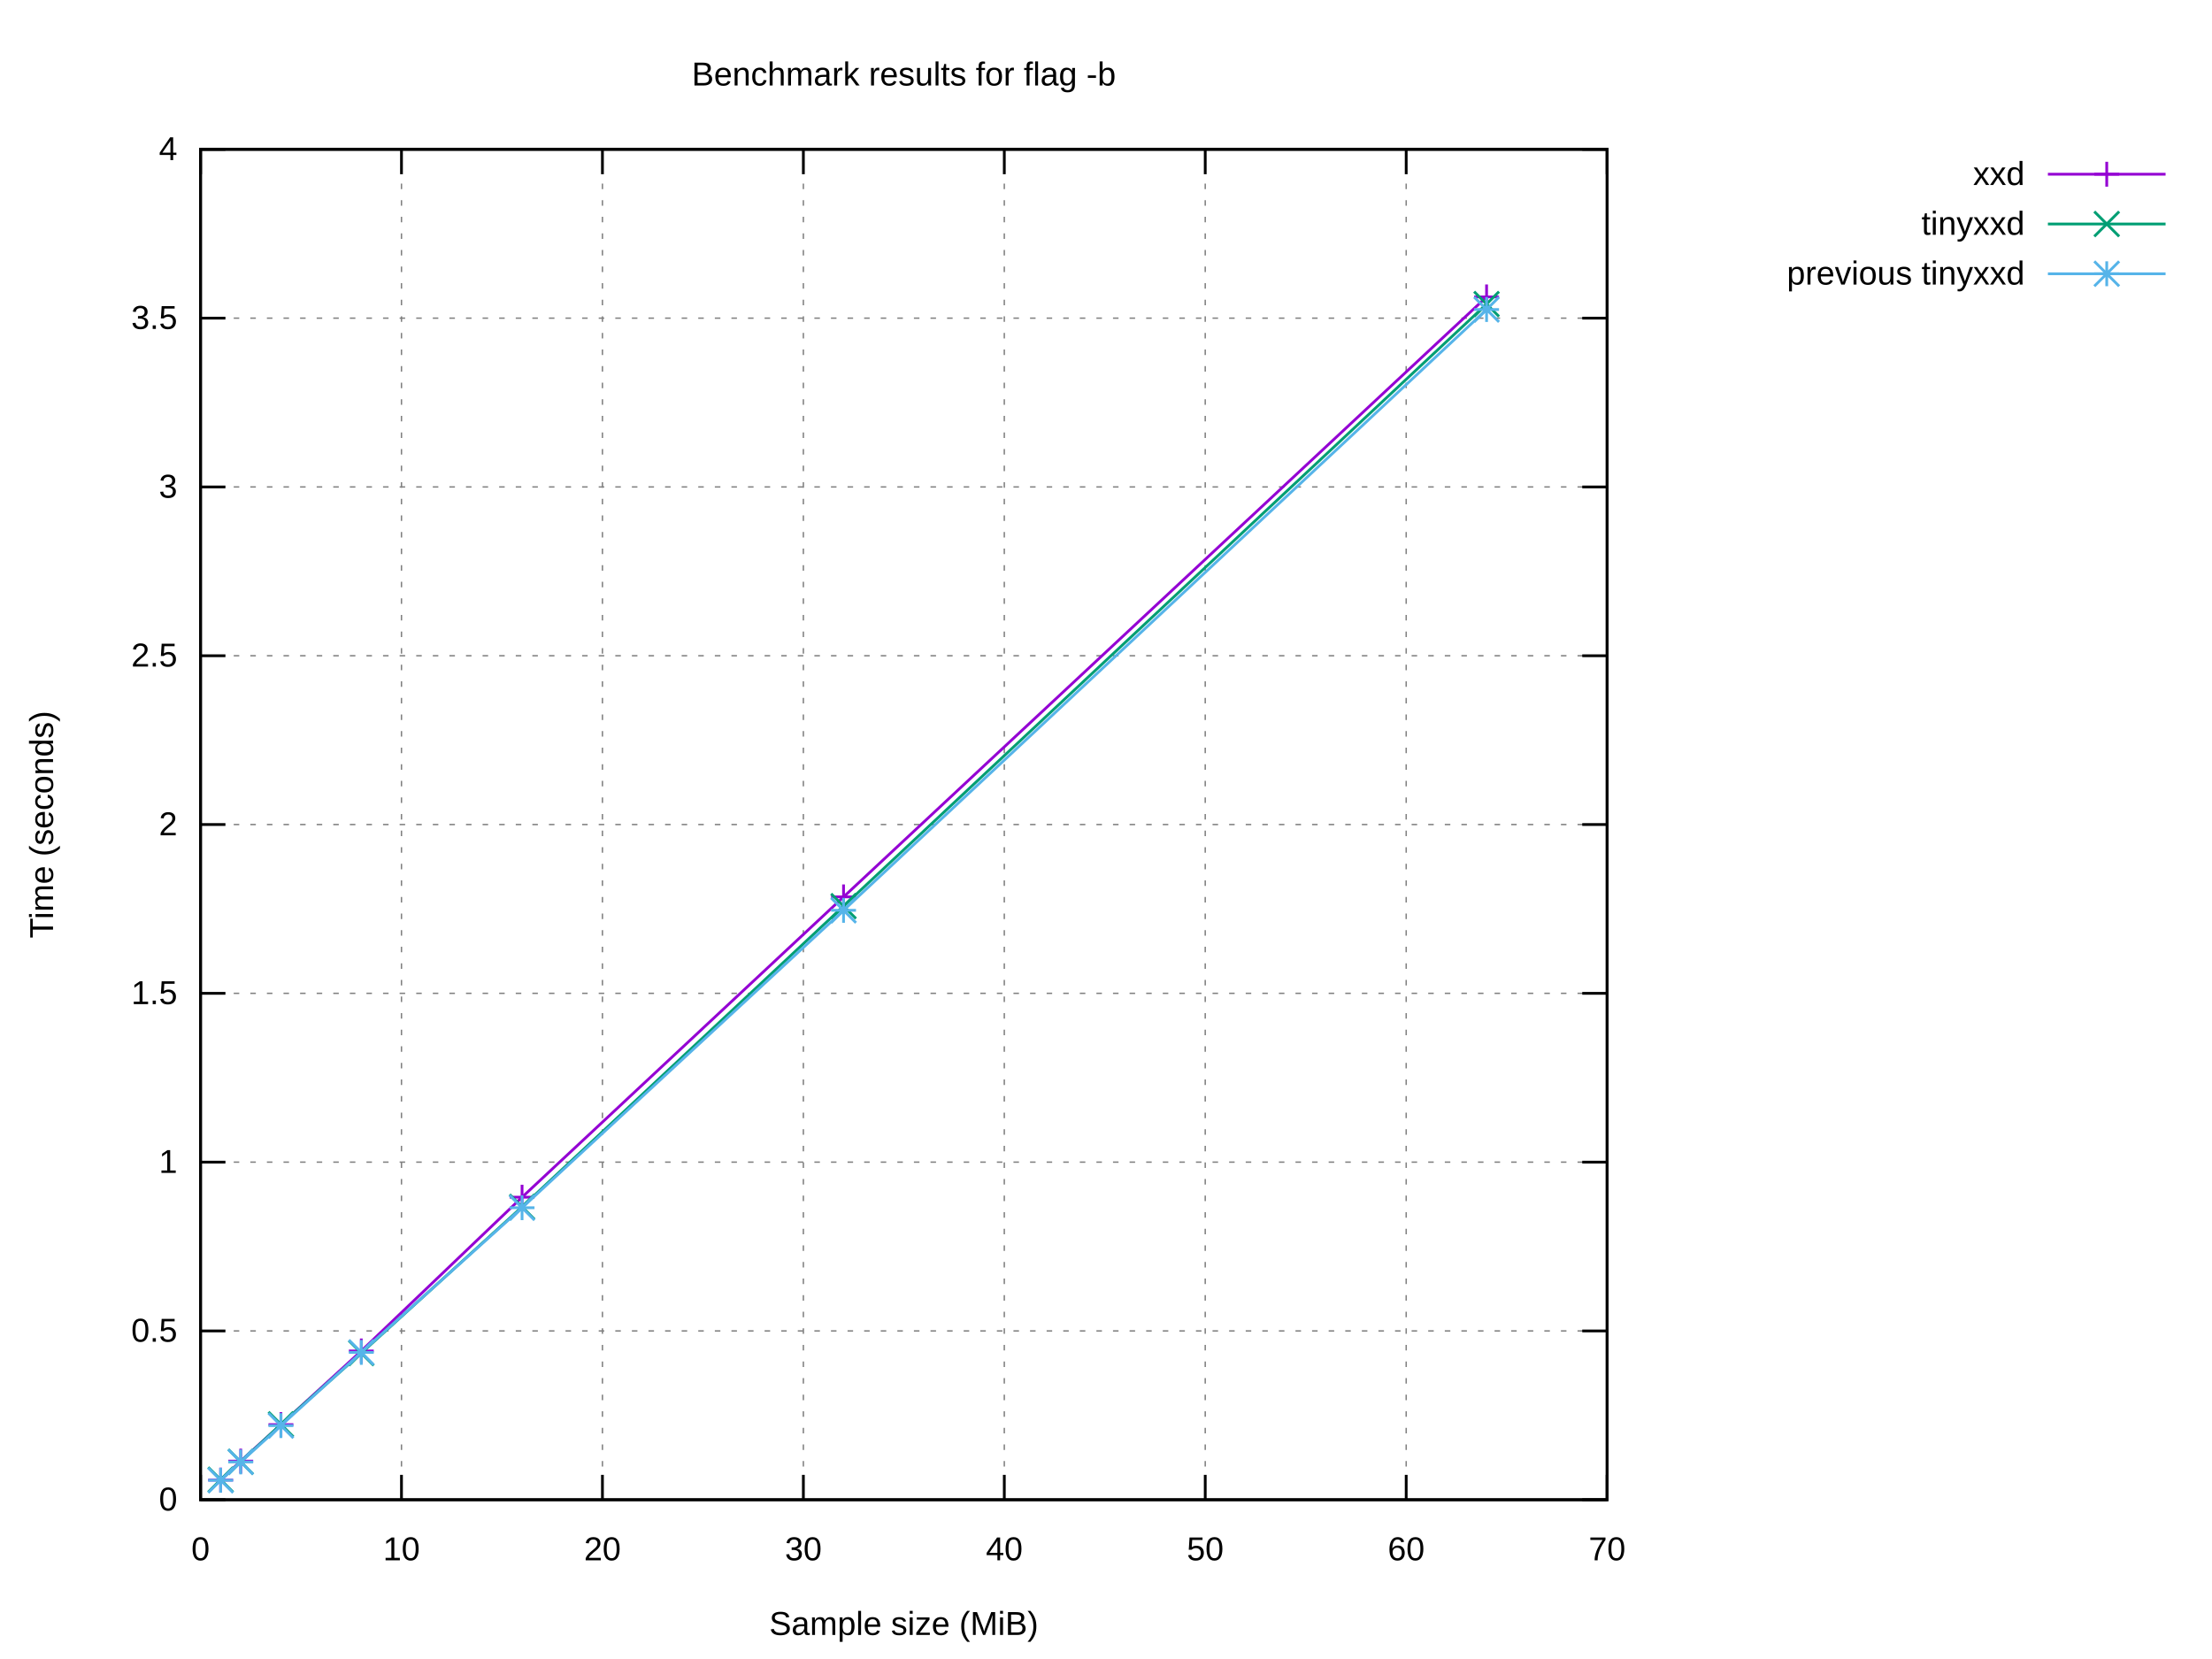
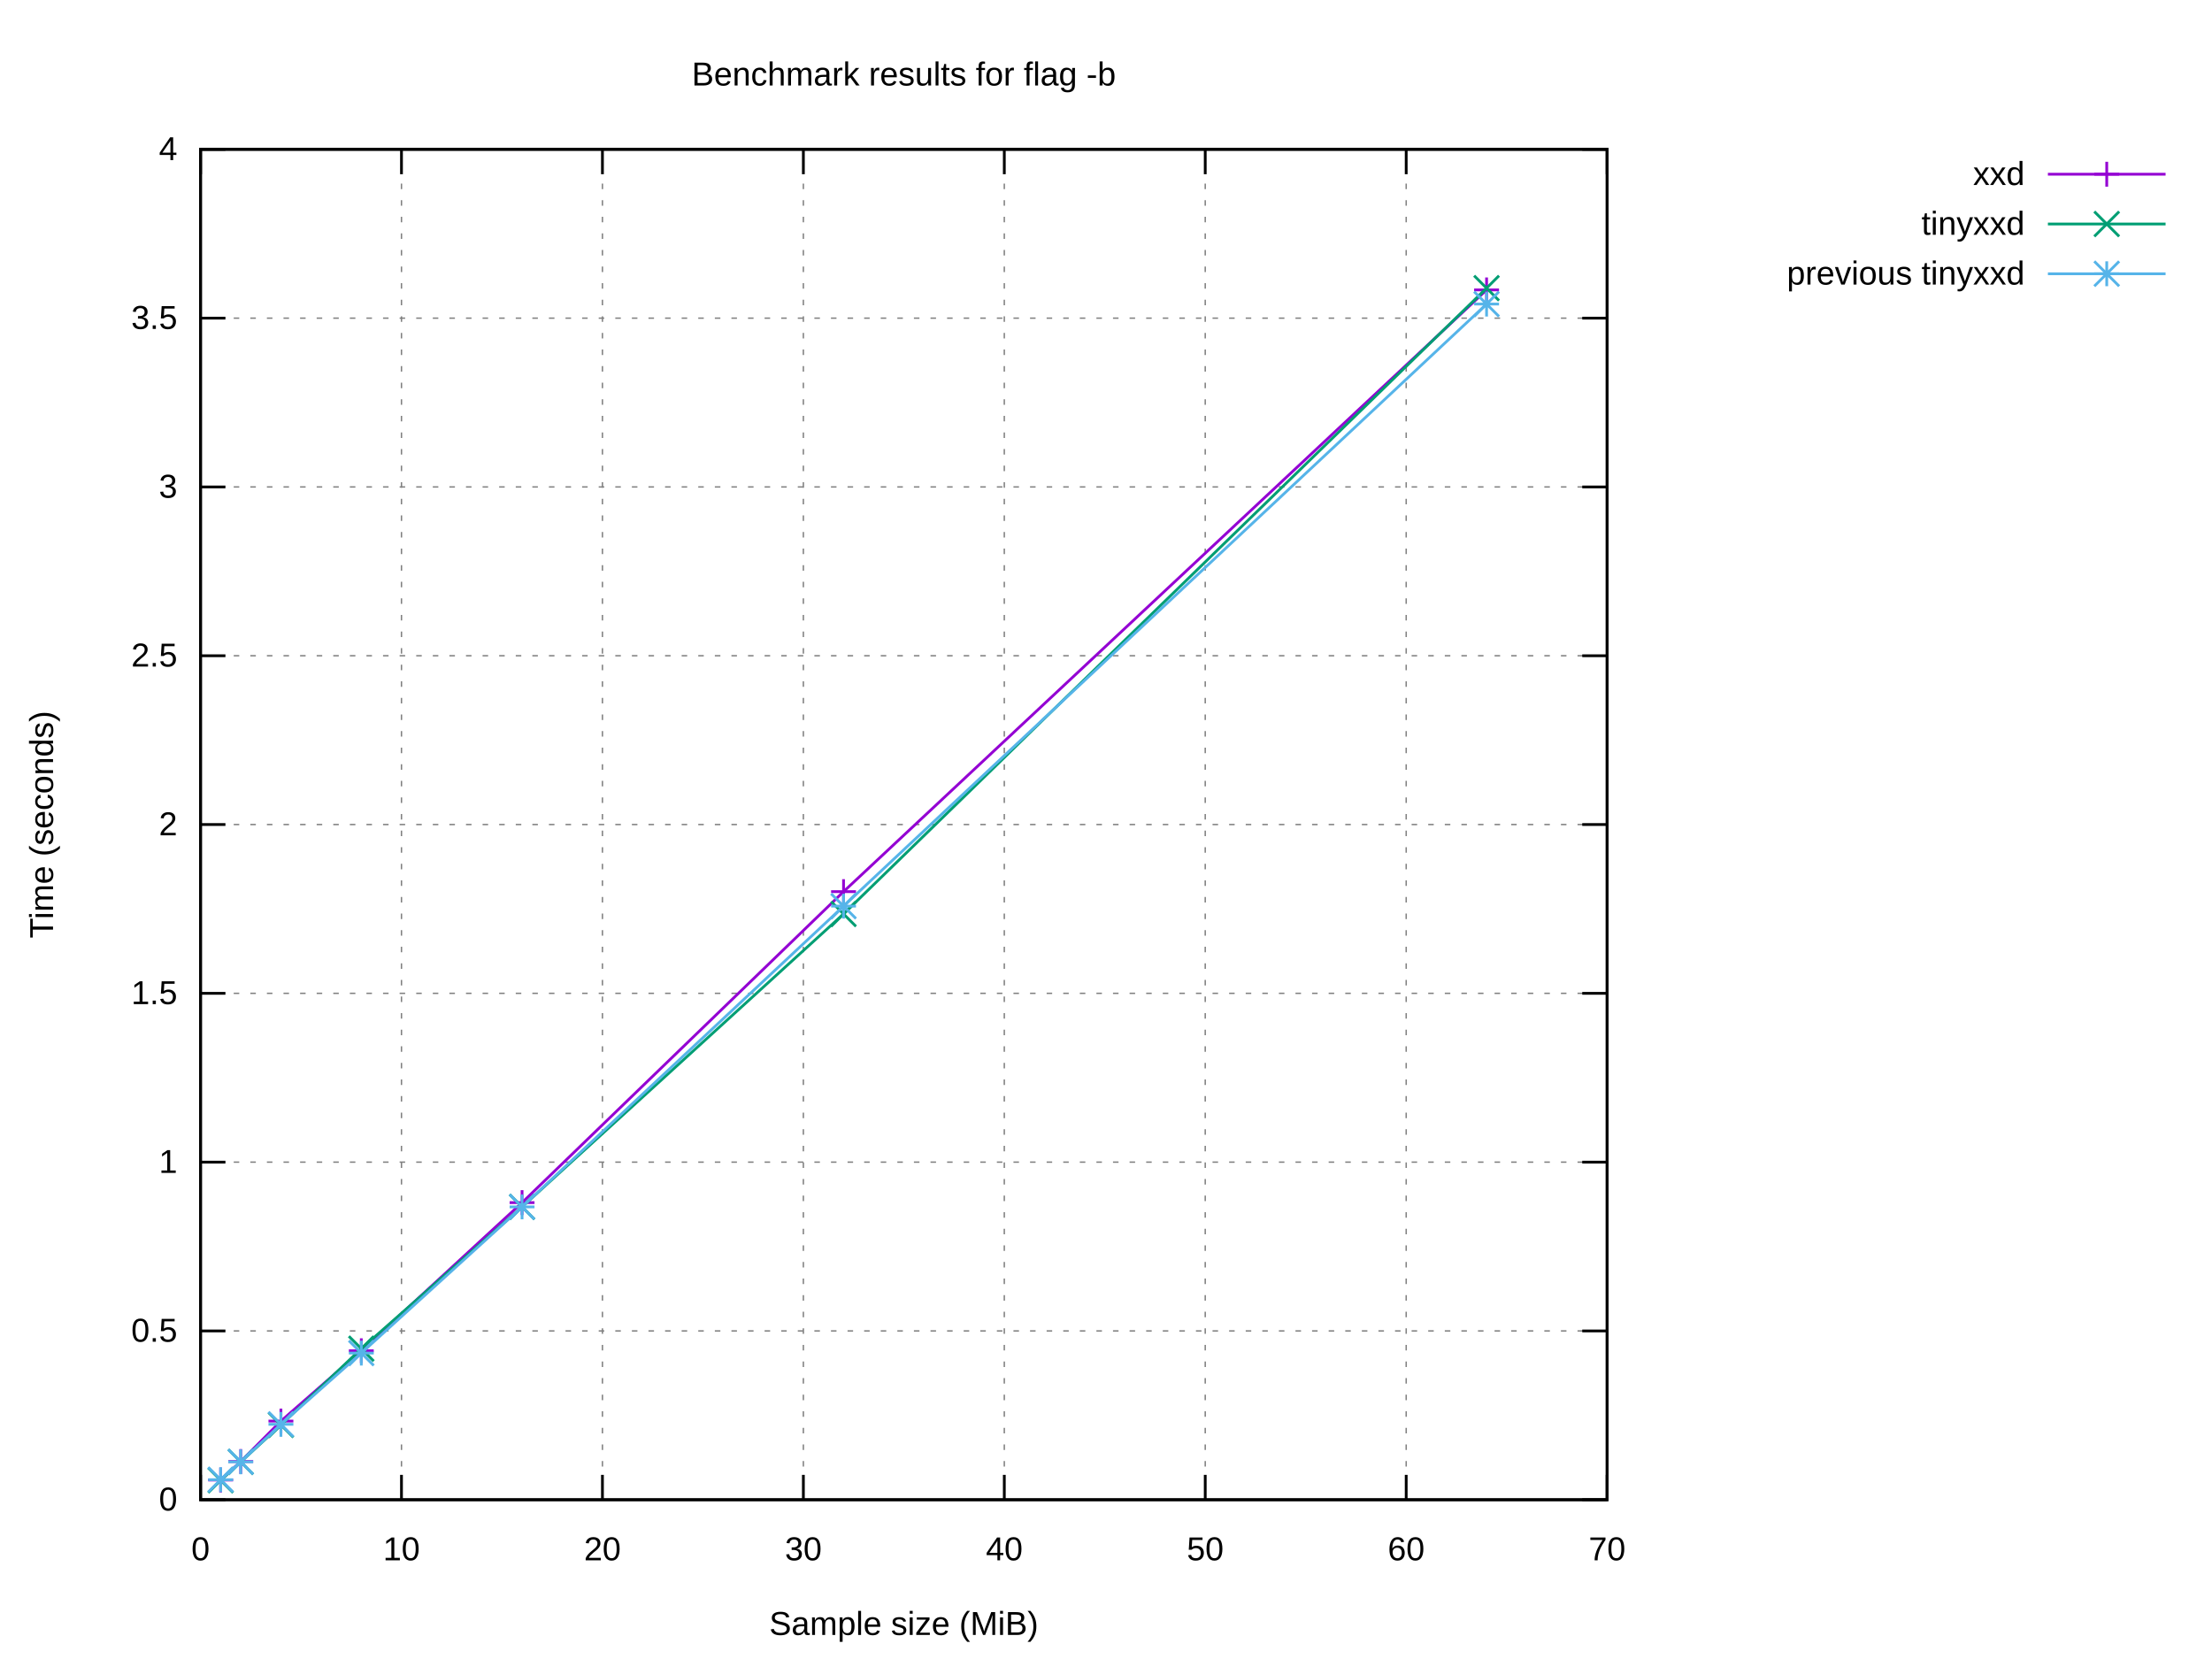
<svg xmlns="http://www.w3.org/2000/svg" xmlns:xlink="http://www.w3.org/1999/xlink" width="800" height="600" viewBox="0 0 800 600">
  <g id="gnuplot_canvas">
    <rect x="0" y="0" width="800" height="600" fill="#ffffff" />
    <defs>
      <circle id="gpDot" r="0.5" stroke-width="0.5" stroke="currentColor" />
      <path id="gpPt0" stroke-width="0.222" stroke="currentColor" d="M-1,0 h2 M0,-1 v2" />
      <path id="gpPt1" stroke-width="0.222" stroke="currentColor" d="M-1,-1 L1,1 M1,-1 L-1,1" />
      <path id="gpPt2" stroke-width="0.222" stroke="currentColor" d="M-1,0 L1,0 M0,-1 L0,1 M-1,-1 L1,1 M-1,1 L1,-1" />
      <rect id="gpPt3" stroke-width="0.222" stroke="currentColor" x="-1" y="-1" width="2" height="2" />
      <rect id="gpPt4" stroke-width="0.222" stroke="currentColor" fill="currentColor" x="-1" y="-1" width="2" height="2" />
      <circle id="gpPt5" stroke-width="0.222" stroke="currentColor" cx="0" cy="0" r="1" />
      <use xlink:href="#gpPt5" id="gpPt6" fill="currentColor" stroke="none" />
      <path id="gpPt7" stroke-width="0.222" stroke="currentColor" d="M0,-1.33 L-1.33,0.67 L1.33,0.67 z" />
      <use xlink:href="#gpPt7" id="gpPt8" fill="currentColor" stroke="none" />
      <use xlink:href="#gpPt7" id="gpPt9" stroke="currentColor" transform="rotate(180)" />
      <use xlink:href="#gpPt9" id="gpPt10" fill="currentColor" stroke="none" />
      <use xlink:href="#gpPt3" id="gpPt11" stroke="currentColor" transform="rotate(45)" />
      <use xlink:href="#gpPt11" id="gpPt12" fill="currentColor" stroke="none" />
      <path id="gpPt13" stroke-width="0.222" stroke="currentColor" d="M0,1.330 L1.265,0.411 L0.782,-1.067 L-0.782,-1.076 L-1.265,0.411 z" />
      <use xlink:href="#gpPt13" id="gpPt14" fill="currentColor" stroke="none" />
      <filter id="textbox" filterUnits="objectBoundingBox" x="0" y="0" height="1" width="1">
        <feFlood flood-color="#FFFFFF" flood-opacity="1" result="bgnd" />
        <feComposite in="SourceGraphic" in2="bgnd" operator="atop" />
      </filter>
      <filter id="greybox" filterUnits="objectBoundingBox" x="0" y="0" height="1" width="1">
        <feFlood flood-color="lightgrey" flood-opacity="1" result="grey" />
        <feComposite in="SourceGraphic" in2="grey" operator="atop" />
      </filter>
    </defs>
    <g fill="none" color="#FFFFFF" stroke="currentColor" stroke-width="1.00" stroke-linecap="butt" stroke-linejoin="miter">
</g>
    <g fill="none" color="black" stroke="currentColor" stroke-width="1.00" stroke-linecap="butt" stroke-linejoin="miter">
</g>
    <g fill="none" color="black" stroke="black" stroke-width="0.50" stroke-linecap="butt" stroke-linejoin="miter">
</g>
    <g fill="none" color="gray" stroke="currentColor" stroke-width="0.50" stroke-linecap="butt" stroke-linejoin="miter">
      <path stroke="gray" stroke-dasharray="2,4" class="gridline" d="M72.53,542.40 L581.24,542.40  " />
    </g>
    <g fill="none" color="gray" stroke="gray" stroke-width="1.00" stroke-linecap="butt" stroke-linejoin="miter">
</g>
    <g fill="none" color="black" stroke="currentColor" stroke-width="1.00" stroke-linecap="butt" stroke-linejoin="miter">
      <path stroke="black" d="M72.53,542.40 L81.53,542.40 M581.24,542.40 L572.24,542.40  " />
      <g transform="translate(64.14,546.30)" stroke="none" fill="black" font-family="Arial" font-size="12.00" text-anchor="end">
        <text>
          <tspan font-family="Arial"> 0</tspan>
        </text>
      </g>
    </g>
    <g fill="none" color="black" stroke="currentColor" stroke-width="1.00" stroke-linecap="butt" stroke-linejoin="miter">
</g>
    <g fill="none" color="black" stroke="black" stroke-width="0.50" stroke-linecap="butt" stroke-linejoin="miter">
</g>
    <g fill="none" color="gray" stroke="currentColor" stroke-width="0.50" stroke-linecap="butt" stroke-linejoin="miter">
      <path stroke="gray" stroke-dasharray="2,4" class="gridline" d="M72.53,481.35 L581.24,481.35  " />
    </g>
    <g fill="none" color="gray" stroke="gray" stroke-width="1.00" stroke-linecap="butt" stroke-linejoin="miter">
</g>
    <g fill="none" color="black" stroke="currentColor" stroke-width="1.00" stroke-linecap="butt" stroke-linejoin="miter">
      <path stroke="black" d="M72.53,481.35 L81.53,481.35 M581.24,481.35 L572.24,481.35  " />
      <g transform="translate(64.14,485.25)" stroke="none" fill="black" font-family="Arial" font-size="12.00" text-anchor="end">
        <text>
          <tspan font-family="Arial"> 0.5</tspan>
        </text>
      </g>
    </g>
    <g fill="none" color="black" stroke="currentColor" stroke-width="1.00" stroke-linecap="butt" stroke-linejoin="miter">
</g>
    <g fill="none" color="black" stroke="black" stroke-width="0.50" stroke-linecap="butt" stroke-linejoin="miter">
</g>
    <g fill="none" color="gray" stroke="currentColor" stroke-width="0.50" stroke-linecap="butt" stroke-linejoin="miter">
      <path stroke="gray" stroke-dasharray="2,4" class="gridline" d="M72.53,420.30 L581.24,420.30  " />
    </g>
    <g fill="none" color="gray" stroke="gray" stroke-width="1.00" stroke-linecap="butt" stroke-linejoin="miter">
</g>
    <g fill="none" color="black" stroke="currentColor" stroke-width="1.00" stroke-linecap="butt" stroke-linejoin="miter">
      <path stroke="black" d="M72.53,420.30 L81.53,420.30 M581.24,420.30 L572.24,420.30  " />
      <g transform="translate(64.14,424.20)" stroke="none" fill="black" font-family="Arial" font-size="12.00" text-anchor="end">
        <text>
          <tspan font-family="Arial"> 1</tspan>
        </text>
      </g>
    </g>
    <g fill="none" color="black" stroke="currentColor" stroke-width="1.00" stroke-linecap="butt" stroke-linejoin="miter">
</g>
    <g fill="none" color="black" stroke="black" stroke-width="0.50" stroke-linecap="butt" stroke-linejoin="miter">
</g>
    <g fill="none" color="gray" stroke="currentColor" stroke-width="0.50" stroke-linecap="butt" stroke-linejoin="miter">
      <path stroke="gray" stroke-dasharray="2,4" class="gridline" d="M72.53,359.25 L581.24,359.25  " />
    </g>
    <g fill="none" color="gray" stroke="gray" stroke-width="1.00" stroke-linecap="butt" stroke-linejoin="miter">
</g>
    <g fill="none" color="black" stroke="currentColor" stroke-width="1.00" stroke-linecap="butt" stroke-linejoin="miter">
      <path stroke="black" d="M72.53,359.25 L81.53,359.25 M581.24,359.25 L572.24,359.25  " />
      <g transform="translate(64.14,363.15)" stroke="none" fill="black" font-family="Arial" font-size="12.00" text-anchor="end">
        <text>
          <tspan font-family="Arial"> 1.5</tspan>
        </text>
      </g>
    </g>
    <g fill="none" color="black" stroke="currentColor" stroke-width="1.00" stroke-linecap="butt" stroke-linejoin="miter">
</g>
    <g fill="none" color="black" stroke="black" stroke-width="0.50" stroke-linecap="butt" stroke-linejoin="miter">
</g>
    <g fill="none" color="gray" stroke="currentColor" stroke-width="0.50" stroke-linecap="butt" stroke-linejoin="miter">
      <path stroke="gray" stroke-dasharray="2,4" class="gridline" d="M72.53,298.20 L581.24,298.20  " />
    </g>
    <g fill="none" color="gray" stroke="gray" stroke-width="1.00" stroke-linecap="butt" stroke-linejoin="miter">
</g>
    <g fill="none" color="black" stroke="currentColor" stroke-width="1.00" stroke-linecap="butt" stroke-linejoin="miter">
      <path stroke="black" d="M72.53,298.20 L81.53,298.20 M581.24,298.20 L572.24,298.20  " />
      <g transform="translate(64.14,302.10)" stroke="none" fill="black" font-family="Arial" font-size="12.00" text-anchor="end">
        <text>
          <tspan font-family="Arial"> 2</tspan>
        </text>
      </g>
    </g>
    <g fill="none" color="black" stroke="currentColor" stroke-width="1.00" stroke-linecap="butt" stroke-linejoin="miter">
</g>
    <g fill="none" color="black" stroke="black" stroke-width="0.50" stroke-linecap="butt" stroke-linejoin="miter">
</g>
    <g fill="none" color="gray" stroke="currentColor" stroke-width="0.50" stroke-linecap="butt" stroke-linejoin="miter">
      <path stroke="gray" stroke-dasharray="2,4" class="gridline" d="M72.53,237.16 L581.24,237.16  " />
    </g>
    <g fill="none" color="gray" stroke="gray" stroke-width="1.00" stroke-linecap="butt" stroke-linejoin="miter">
</g>
    <g fill="none" color="black" stroke="currentColor" stroke-width="1.00" stroke-linecap="butt" stroke-linejoin="miter">
      <path stroke="black" d="M72.53,237.16 L81.53,237.16 M581.24,237.16 L572.24,237.16  " />
      <g transform="translate(64.14,241.06)" stroke="none" fill="black" font-family="Arial" font-size="12.00" text-anchor="end">
        <text>
          <tspan font-family="Arial"> 2.5</tspan>
        </text>
      </g>
    </g>
    <g fill="none" color="black" stroke="currentColor" stroke-width="1.00" stroke-linecap="butt" stroke-linejoin="miter">
</g>
    <g fill="none" color="black" stroke="black" stroke-width="0.50" stroke-linecap="butt" stroke-linejoin="miter">
</g>
    <g fill="none" color="gray" stroke="currentColor" stroke-width="0.50" stroke-linecap="butt" stroke-linejoin="miter">
      <path stroke="gray" stroke-dasharray="2,4" class="gridline" d="M72.53,176.11 L581.24,176.11  " />
    </g>
    <g fill="none" color="gray" stroke="gray" stroke-width="1.00" stroke-linecap="butt" stroke-linejoin="miter">
</g>
    <g fill="none" color="black" stroke="currentColor" stroke-width="1.00" stroke-linecap="butt" stroke-linejoin="miter">
      <path stroke="black" d="M72.53,176.11 L81.53,176.11 M581.24,176.11 L572.24,176.11  " />
      <g transform="translate(64.14,180.01)" stroke="none" fill="black" font-family="Arial" font-size="12.00" text-anchor="end">
        <text>
          <tspan font-family="Arial"> 3</tspan>
        </text>
      </g>
    </g>
    <g fill="none" color="black" stroke="currentColor" stroke-width="1.00" stroke-linecap="butt" stroke-linejoin="miter">
</g>
    <g fill="none" color="black" stroke="black" stroke-width="0.50" stroke-linecap="butt" stroke-linejoin="miter">
</g>
    <g fill="none" color="gray" stroke="currentColor" stroke-width="0.50" stroke-linecap="butt" stroke-linejoin="miter">
      <path stroke="gray" stroke-dasharray="2,4" class="gridline" d="M72.53,115.06 L581.24,115.06  " />
    </g>
    <g fill="none" color="gray" stroke="gray" stroke-width="1.00" stroke-linecap="butt" stroke-linejoin="miter">
</g>
    <g fill="none" color="black" stroke="currentColor" stroke-width="1.00" stroke-linecap="butt" stroke-linejoin="miter">
      <path stroke="black" d="M72.53,115.06 L81.53,115.06 M581.24,115.06 L572.24,115.06  " />
      <g transform="translate(64.14,118.96)" stroke="none" fill="black" font-family="Arial" font-size="12.00" text-anchor="end">
        <text>
          <tspan font-family="Arial"> 3.5</tspan>
        </text>
      </g>
    </g>
    <g fill="none" color="black" stroke="currentColor" stroke-width="1.00" stroke-linecap="butt" stroke-linejoin="miter">
</g>
    <g fill="none" color="black" stroke="black" stroke-width="0.50" stroke-linecap="butt" stroke-linejoin="miter">
</g>
    <g fill="none" color="gray" stroke="currentColor" stroke-width="0.50" stroke-linecap="butt" stroke-linejoin="miter">
      <path stroke="gray" stroke-dasharray="2,4" class="gridline" d="M72.53,54.01 L581.24,54.01  " />
    </g>
    <g fill="none" color="gray" stroke="gray" stroke-width="1.00" stroke-linecap="butt" stroke-linejoin="miter">
</g>
    <g fill="none" color="black" stroke="currentColor" stroke-width="1.00" stroke-linecap="butt" stroke-linejoin="miter">
      <path stroke="black" d="M72.53,54.01 L81.53,54.01 M581.24,54.01 L572.24,54.01  " />
      <g transform="translate(64.14,57.91)" stroke="none" fill="black" font-family="Arial" font-size="12.00" text-anchor="end">
        <text>
          <tspan font-family="Arial"> 4</tspan>
        </text>
      </g>
    </g>
    <g fill="none" color="black" stroke="currentColor" stroke-width="1.00" stroke-linecap="butt" stroke-linejoin="miter">
</g>
    <g fill="none" color="black" stroke="black" stroke-width="0.50" stroke-linecap="butt" stroke-linejoin="miter">
</g>
    <g fill="none" color="gray" stroke="currentColor" stroke-width="0.50" stroke-linecap="butt" stroke-linejoin="miter">
      <path stroke="gray" stroke-dasharray="2,4" class="gridline" d="M72.53,542.40 L72.53,54.01  " />
    </g>
    <g fill="none" color="gray" stroke="gray" stroke-width="1.00" stroke-linecap="butt" stroke-linejoin="miter">
</g>
    <g fill="none" color="black" stroke="currentColor" stroke-width="1.00" stroke-linecap="butt" stroke-linejoin="miter">
      <path stroke="black" d="M72.53,542.40 L72.53,533.40 M72.53,54.01 L72.53,63.01  " />
      <g transform="translate(72.53,564.30)" stroke="none" fill="black" font-family="Arial" font-size="12.00" text-anchor="middle">
        <text>
          <tspan font-family="Arial"> 0</tspan>
        </text>
      </g>
    </g>
    <g fill="none" color="black" stroke="currentColor" stroke-width="1.00" stroke-linecap="butt" stroke-linejoin="miter">
</g>
    <g fill="none" color="black" stroke="black" stroke-width="0.50" stroke-linecap="butt" stroke-linejoin="miter">
</g>
    <g fill="none" color="gray" stroke="currentColor" stroke-width="0.50" stroke-linecap="butt" stroke-linejoin="miter">
      <path stroke="gray" stroke-dasharray="2,4" class="gridline" d="M145.20,542.40 L145.20,54.01  " />
    </g>
    <g fill="none" color="gray" stroke="gray" stroke-width="1.00" stroke-linecap="butt" stroke-linejoin="miter">
</g>
    <g fill="none" color="black" stroke="currentColor" stroke-width="1.00" stroke-linecap="butt" stroke-linejoin="miter">
      <path stroke="black" d="M145.20,542.40 L145.20,533.40 M145.20,54.01 L145.20,63.01  " />
      <g transform="translate(145.20,564.30)" stroke="none" fill="black" font-family="Arial" font-size="12.00" text-anchor="middle">
        <text>
          <tspan font-family="Arial"> 10</tspan>
        </text>
      </g>
    </g>
    <g fill="none" color="black" stroke="currentColor" stroke-width="1.00" stroke-linecap="butt" stroke-linejoin="miter">
</g>
    <g fill="none" color="black" stroke="black" stroke-width="0.50" stroke-linecap="butt" stroke-linejoin="miter">
</g>
    <g fill="none" color="gray" stroke="currentColor" stroke-width="0.50" stroke-linecap="butt" stroke-linejoin="miter">
      <path stroke="gray" stroke-dasharray="2,4" class="gridline" d="M217.88,542.40 L217.88,54.01  " />
    </g>
    <g fill="none" color="gray" stroke="gray" stroke-width="1.00" stroke-linecap="butt" stroke-linejoin="miter">
</g>
    <g fill="none" color="black" stroke="currentColor" stroke-width="1.00" stroke-linecap="butt" stroke-linejoin="miter">
      <path stroke="black" d="M217.88,542.40 L217.88,533.40 M217.88,54.01 L217.88,63.01  " />
      <g transform="translate(217.88,564.30)" stroke="none" fill="black" font-family="Arial" font-size="12.00" text-anchor="middle">
        <text>
          <tspan font-family="Arial"> 20</tspan>
        </text>
      </g>
    </g>
    <g fill="none" color="black" stroke="currentColor" stroke-width="1.00" stroke-linecap="butt" stroke-linejoin="miter">
</g>
    <g fill="none" color="black" stroke="black" stroke-width="0.50" stroke-linecap="butt" stroke-linejoin="miter">
</g>
    <g fill="none" color="gray" stroke="currentColor" stroke-width="0.50" stroke-linecap="butt" stroke-linejoin="miter">
      <path stroke="gray" stroke-dasharray="2,4" class="gridline" d="M290.55,542.40 L290.55,54.01  " />
    </g>
    <g fill="none" color="gray" stroke="gray" stroke-width="1.00" stroke-linecap="butt" stroke-linejoin="miter">
</g>
    <g fill="none" color="black" stroke="currentColor" stroke-width="1.00" stroke-linecap="butt" stroke-linejoin="miter">
      <path stroke="black" d="M290.55,542.40 L290.55,533.40 M290.55,54.01 L290.55,63.01  " />
      <g transform="translate(290.55,564.30)" stroke="none" fill="black" font-family="Arial" font-size="12.00" text-anchor="middle">
        <text>
          <tspan font-family="Arial"> 30</tspan>
        </text>
      </g>
    </g>
    <g fill="none" color="black" stroke="currentColor" stroke-width="1.00" stroke-linecap="butt" stroke-linejoin="miter">
</g>
    <g fill="none" color="black" stroke="black" stroke-width="0.50" stroke-linecap="butt" stroke-linejoin="miter">
</g>
    <g fill="none" color="gray" stroke="currentColor" stroke-width="0.50" stroke-linecap="butt" stroke-linejoin="miter">
      <path stroke="gray" stroke-dasharray="2,4" class="gridline" d="M363.22,542.40 L363.22,54.01  " />
    </g>
    <g fill="none" color="gray" stroke="gray" stroke-width="1.00" stroke-linecap="butt" stroke-linejoin="miter">
</g>
    <g fill="none" color="black" stroke="currentColor" stroke-width="1.00" stroke-linecap="butt" stroke-linejoin="miter">
      <path stroke="black" d="M363.22,542.40 L363.22,533.40 M363.22,54.01 L363.22,63.01  " />
      <g transform="translate(363.22,564.30)" stroke="none" fill="black" font-family="Arial" font-size="12.00" text-anchor="middle">
        <text>
          <tspan font-family="Arial"> 40</tspan>
        </text>
      </g>
    </g>
    <g fill="none" color="black" stroke="currentColor" stroke-width="1.00" stroke-linecap="butt" stroke-linejoin="miter">
</g>
    <g fill="none" color="black" stroke="black" stroke-width="0.50" stroke-linecap="butt" stroke-linejoin="miter">
</g>
    <g fill="none" color="gray" stroke="currentColor" stroke-width="0.50" stroke-linecap="butt" stroke-linejoin="miter">
      <path stroke="gray" stroke-dasharray="2,4" class="gridline" d="M435.89,542.40 L435.89,54.01  " />
    </g>
    <g fill="none" color="gray" stroke="gray" stroke-width="1.00" stroke-linecap="butt" stroke-linejoin="miter">
</g>
    <g fill="none" color="black" stroke="currentColor" stroke-width="1.00" stroke-linecap="butt" stroke-linejoin="miter">
      <path stroke="black" d="M435.89,542.40 L435.89,533.40 M435.89,54.01 L435.89,63.01  " />
      <g transform="translate(435.89,564.30)" stroke="none" fill="black" font-family="Arial" font-size="12.00" text-anchor="middle">
        <text>
          <tspan font-family="Arial"> 50</tspan>
        </text>
      </g>
    </g>
    <g fill="none" color="black" stroke="currentColor" stroke-width="1.00" stroke-linecap="butt" stroke-linejoin="miter">
</g>
    <g fill="none" color="black" stroke="black" stroke-width="0.50" stroke-linecap="butt" stroke-linejoin="miter">
</g>
    <g fill="none" color="gray" stroke="currentColor" stroke-width="0.50" stroke-linecap="butt" stroke-linejoin="miter">
      <path stroke="gray" stroke-dasharray="2,4" class="gridline" d="M508.57,542.40 L508.57,54.01  " />
    </g>
    <g fill="none" color="gray" stroke="gray" stroke-width="1.00" stroke-linecap="butt" stroke-linejoin="miter">
</g>
    <g fill="none" color="black" stroke="currentColor" stroke-width="1.00" stroke-linecap="butt" stroke-linejoin="miter">
      <path stroke="black" d="M508.57,542.40 L508.57,533.40 M508.57,54.01 L508.57,63.01  " />
      <g transform="translate(508.57,564.30)" stroke="none" fill="black" font-family="Arial" font-size="12.00" text-anchor="middle">
        <text>
          <tspan font-family="Arial"> 60</tspan>
        </text>
      </g>
    </g>
    <g fill="none" color="black" stroke="currentColor" stroke-width="1.00" stroke-linecap="butt" stroke-linejoin="miter">
</g>
    <g fill="none" color="black" stroke="black" stroke-width="0.50" stroke-linecap="butt" stroke-linejoin="miter">
</g>
    <g fill="none" color="gray" stroke="currentColor" stroke-width="0.50" stroke-linecap="butt" stroke-linejoin="miter">
      <path stroke="gray" stroke-dasharray="2,4" class="gridline" d="M581.24,542.40 L581.24,54.01  " />
    </g>
    <g fill="none" color="gray" stroke="gray" stroke-width="1.00" stroke-linecap="butt" stroke-linejoin="miter">
</g>
    <g fill="none" color="black" stroke="currentColor" stroke-width="1.00" stroke-linecap="butt" stroke-linejoin="miter">
      <path stroke="black" d="M581.24,542.40 L581.24,533.40 M581.24,54.01 L581.24,63.01  " />
      <g transform="translate(581.24,564.30)" stroke="none" fill="black" font-family="Arial" font-size="12.00" text-anchor="middle">
        <text>
          <tspan font-family="Arial"> 70</tspan>
        </text>
      </g>
    </g>
    <g fill="none" color="black" stroke="currentColor" stroke-width="1.00" stroke-linecap="butt" stroke-linejoin="miter">
</g>
    <g fill="none" color="black" stroke="currentColor" stroke-width="1.00" stroke-linecap="butt" stroke-linejoin="miter">
      <path stroke="black" d="M72.53,54.01 L72.53,542.40 L581.24,542.40 L581.24,54.01 L72.53,54.01 Z  " />
    </g>
    <g fill="none" color="black" stroke="currentColor" stroke-width="1.00" stroke-linecap="butt" stroke-linejoin="miter">
</g>
    <g id="gnuplot_plot_1">
      <g fill="none" color="black" stroke="currentColor" stroke-width="1.00" stroke-linecap="butt" stroke-linejoin="miter">
        <g transform="translate(732.26,66.91)" stroke="none" fill="black" font-family="Arial" font-size="12.00" text-anchor="end">
          <text>
            <tspan font-family="Arial">xxd</tspan>
          </text>
        </g>
      </g>
      <g fill="none" color="black" stroke="currentColor" stroke-width="1.00" stroke-linecap="butt" stroke-linejoin="miter">
-         <path stroke="rgb(148,   0, 211)" d="M740.65,63.01 L783.21,63.01 M537.64,107.38 L305.08,324.37 L188.81,432.98 L130.67,488.59 L101.60,515.23 L87.06,528.43   L79.80,535.29  " />
-         <use xlink:href="#gpPt0" transform="translate(537.64,107.38) scale(4.50)" color="rgb(148,   0, 211)" />
-         <use xlink:href="#gpPt0" transform="translate(305.08,324.37) scale(4.50)" color="rgb(148,   0, 211)" />
-         <use xlink:href="#gpPt0" transform="translate(188.81,432.98) scale(4.50)" color="rgb(148,   0, 211)" />
-         <use xlink:href="#gpPt0" transform="translate(130.67,488.59) scale(4.50)" color="rgb(148,   0, 211)" />
-         <use xlink:href="#gpPt0" transform="translate(101.60,515.23) scale(4.50)" color="rgb(148,   0, 211)" />
-         <use xlink:href="#gpPt0" transform="translate(87.06,528.43) scale(4.50)" color="rgb(148,   0, 211)" />
-         <use xlink:href="#gpPt0" transform="translate(79.80,535.29) scale(4.50)" color="rgb(148,   0, 211)" />
+         <path stroke="rgb(148,   0, 211)" d="M740.65,63.01 L783.21,63.01 M537.64,104.85 L305.08,322.47 L188.81,434.94 L130.67,488.52 L101.60,513.95 L87.06,528.57   L79.80,535.27  " />
+         <use xlink:href="#gpPt0" transform="translate(537.64,104.85) scale(4.50)" color="rgb(148,   0, 211)" />
+         <use xlink:href="#gpPt0" transform="translate(305.08,322.47) scale(4.50)" color="rgb(148,   0, 211)" />
+         <use xlink:href="#gpPt0" transform="translate(188.81,434.94) scale(4.50)" color="rgb(148,   0, 211)" />
+         <use xlink:href="#gpPt0" transform="translate(130.67,488.52) scale(4.50)" color="rgb(148,   0, 211)" />
+         <use xlink:href="#gpPt0" transform="translate(101.60,513.95) scale(4.50)" color="rgb(148,   0, 211)" />
+         <use xlink:href="#gpPt0" transform="translate(87.06,528.57) scale(4.50)" color="rgb(148,   0, 211)" />
+         <use xlink:href="#gpPt0" transform="translate(79.80,535.27) scale(4.50)" color="rgb(148,   0, 211)" />
        <use xlink:href="#gpPt0" transform="translate(761.93,63.01) scale(4.50)" color="rgb(148,   0, 211)" />
      </g>
    </g>
    <g id="gnuplot_plot_2">
      <g fill="none" color="black" stroke="currentColor" stroke-width="1.00" stroke-linecap="butt" stroke-linejoin="miter">
        <g transform="translate(732.26,84.91)" stroke="none" fill="black" font-family="Arial" font-size="12.00" text-anchor="end">
          <text>
            <tspan font-family="Arial">tinyxxd</tspan>
          </text>
        </g>
      </g>
      <g fill="none" color="black" stroke="currentColor" stroke-width="1.00" stroke-linecap="butt" stroke-linejoin="miter">
-         <path stroke="rgb(  0, 158, 115)" d="M740.65,81.01 L783.21,81.01 M537.64,109.97 L305.08,327.72 L188.81,436.49 L130.67,489.36 L101.60,515.13 L87.06,528.69   L79.80,535.15  " />
-         <use xlink:href="#gpPt1" transform="translate(537.64,109.97) scale(4.50)" color="rgb(  0, 158, 115)" />
-         <use xlink:href="#gpPt1" transform="translate(305.08,327.72) scale(4.50)" color="rgb(  0, 158, 115)" />
+         <path stroke="rgb(  0, 158, 115)" d="M740.65,81.01 L783.21,81.01 M537.64,104.21 L305.08,330.55 L188.81,436.49 L130.67,487.77 L101.60,515.35 L87.06,528.72   L79.80,535.37  " />
+         <use xlink:href="#gpPt1" transform="translate(537.64,104.21) scale(4.50)" color="rgb(  0, 158, 115)" />
+         <use xlink:href="#gpPt1" transform="translate(305.08,330.55) scale(4.50)" color="rgb(  0, 158, 115)" />
        <use xlink:href="#gpPt1" transform="translate(188.81,436.49) scale(4.50)" color="rgb(  0, 158, 115)" />
-         <use xlink:href="#gpPt1" transform="translate(130.67,489.36) scale(4.50)" color="rgb(  0, 158, 115)" />
-         <use xlink:href="#gpPt1" transform="translate(101.60,515.13) scale(4.50)" color="rgb(  0, 158, 115)" />
-         <use xlink:href="#gpPt1" transform="translate(87.06,528.69) scale(4.50)" color="rgb(  0, 158, 115)" />
-         <use xlink:href="#gpPt1" transform="translate(79.80,535.15) scale(4.50)" color="rgb(  0, 158, 115)" />
+         <use xlink:href="#gpPt1" transform="translate(130.67,487.77) scale(4.50)" color="rgb(  0, 158, 115)" />
+         <use xlink:href="#gpPt1" transform="translate(101.60,515.35) scale(4.50)" color="rgb(  0, 158, 115)" />
+         <use xlink:href="#gpPt1" transform="translate(87.06,528.72) scale(4.50)" color="rgb(  0, 158, 115)" />
+         <use xlink:href="#gpPt1" transform="translate(79.80,535.37) scale(4.50)" color="rgb(  0, 158, 115)" />
        <use xlink:href="#gpPt1" transform="translate(761.93,81.01) scale(4.50)" color="rgb(  0, 158, 115)" />
      </g>
    </g>
    <g id="gnuplot_plot_3">
      <g fill="none" color="black" stroke="currentColor" stroke-width="1.00" stroke-linecap="butt" stroke-linejoin="miter">
        <g transform="translate(732.26,102.91)" stroke="none" fill="black" font-family="Arial" font-size="12.00" text-anchor="end">
          <text>
            <tspan font-family="Arial">previous tinyxxd</tspan>
          </text>
        </g>
      </g>
      <g fill="none" color="black" stroke="currentColor" stroke-width="1.00" stroke-linecap="butt" stroke-linejoin="miter">
-         <path stroke="rgb( 86, 180, 233)" d="M740.65,99.01 L783.21,99.01 M537.64,111.94 L305.08,329.23 L188.81,436.79 L130.67,489.12 L101.60,515.59 L87.06,528.73   L79.80,535.37  " />
-         <use xlink:href="#gpPt2" transform="translate(537.64,111.94) scale(4.50)" color="rgb( 86, 180, 233)" />
-         <use xlink:href="#gpPt2" transform="translate(305.08,329.23) scale(4.50)" color="rgb( 86, 180, 233)" />
-         <use xlink:href="#gpPt2" transform="translate(188.81,436.79) scale(4.50)" color="rgb( 86, 180, 233)" />
-         <use xlink:href="#gpPt2" transform="translate(130.67,489.12) scale(4.50)" color="rgb( 86, 180, 233)" />
-         <use xlink:href="#gpPt2" transform="translate(101.60,515.59) scale(4.50)" color="rgb( 86, 180, 233)" />
-         <use xlink:href="#gpPt2" transform="translate(87.06,528.73) scale(4.50)" color="rgb( 86, 180, 233)" />
-         <use xlink:href="#gpPt2" transform="translate(79.80,535.37) scale(4.50)" color="rgb( 86, 180, 233)" />
+         <path stroke="rgb( 86, 180, 233)" d="M740.65,99.01 L783.21,99.01 M537.64,109.97 L305.08,327.72 L188.81,436.49 L130.67,489.36 L101.60,515.13 L87.06,528.69   L79.80,535.15  " />
+         <use xlink:href="#gpPt2" transform="translate(537.64,109.97) scale(4.50)" color="rgb( 86, 180, 233)" />
+         <use xlink:href="#gpPt2" transform="translate(305.08,327.72) scale(4.50)" color="rgb( 86, 180, 233)" />
+         <use xlink:href="#gpPt2" transform="translate(188.81,436.49) scale(4.50)" color="rgb( 86, 180, 233)" />
+         <use xlink:href="#gpPt2" transform="translate(130.67,489.36) scale(4.50)" color="rgb( 86, 180, 233)" />
+         <use xlink:href="#gpPt2" transform="translate(101.60,515.13) scale(4.50)" color="rgb( 86, 180, 233)" />
+         <use xlink:href="#gpPt2" transform="translate(87.06,528.69) scale(4.50)" color="rgb( 86, 180, 233)" />
+         <use xlink:href="#gpPt2" transform="translate(79.80,535.15) scale(4.50)" color="rgb( 86, 180, 233)" />
        <use xlink:href="#gpPt2" transform="translate(761.93,99.01) scale(4.50)" color="rgb( 86, 180, 233)" />
      </g>
    </g>
    <g fill="none" color="#FFFFFF" stroke="rgb( 86, 180, 233)" stroke-width="2.00" stroke-linecap="butt" stroke-linejoin="miter">
</g>
    <g fill="none" color="black" stroke="currentColor" stroke-width="2.00" stroke-linecap="butt" stroke-linejoin="miter">
</g>
    <g fill="none" color="black" stroke="black" stroke-width="1.00" stroke-linecap="butt" stroke-linejoin="miter">
</g>
    <g fill="none" color="black" stroke="currentColor" stroke-width="1.00" stroke-linecap="butt" stroke-linejoin="miter">
      <path stroke="black" d="M72.53,54.01 L72.53,542.40 L581.24,542.40 L581.24,54.01 L72.53,54.01 Z  " />
      <g transform="translate(19.18,298.21) rotate(270.00)" stroke="none" fill="black" font-family="Arial" font-size="12.00" text-anchor="middle">
        <text>
          <tspan font-family="Arial">Time (seconds)</tspan>
        </text>
      </g>
    </g>
    <g fill="none" color="black" stroke="currentColor" stroke-width="1.00" stroke-linecap="butt" stroke-linejoin="miter">
      <g transform="translate(326.88,591.30)" stroke="none" fill="black" font-family="Arial" font-size="12.00" text-anchor="middle">
        <text>
          <tspan font-family="Arial">Sample size (MiB)</tspan>
        </text>
      </g>
    </g>
    <g fill="none" color="black" stroke="currentColor" stroke-width="1.00" stroke-linecap="butt" stroke-linejoin="miter">
</g>
    <g fill="none" color="black" stroke="currentColor" stroke-width="1.00" stroke-linecap="butt" stroke-linejoin="miter">
      <g transform="translate(326.88,30.91)" stroke="none" fill="black" font-family="Arial" font-size="12.00" text-anchor="middle">
        <text>
          <tspan font-family="Arial">Benchmark results for flag -b</tspan>
        </text>
      </g>
    </g>
    <g fill="none" color="black" stroke="currentColor" stroke-width="1.00" stroke-linecap="butt" stroke-linejoin="miter">
</g>
  </g>
</svg>
